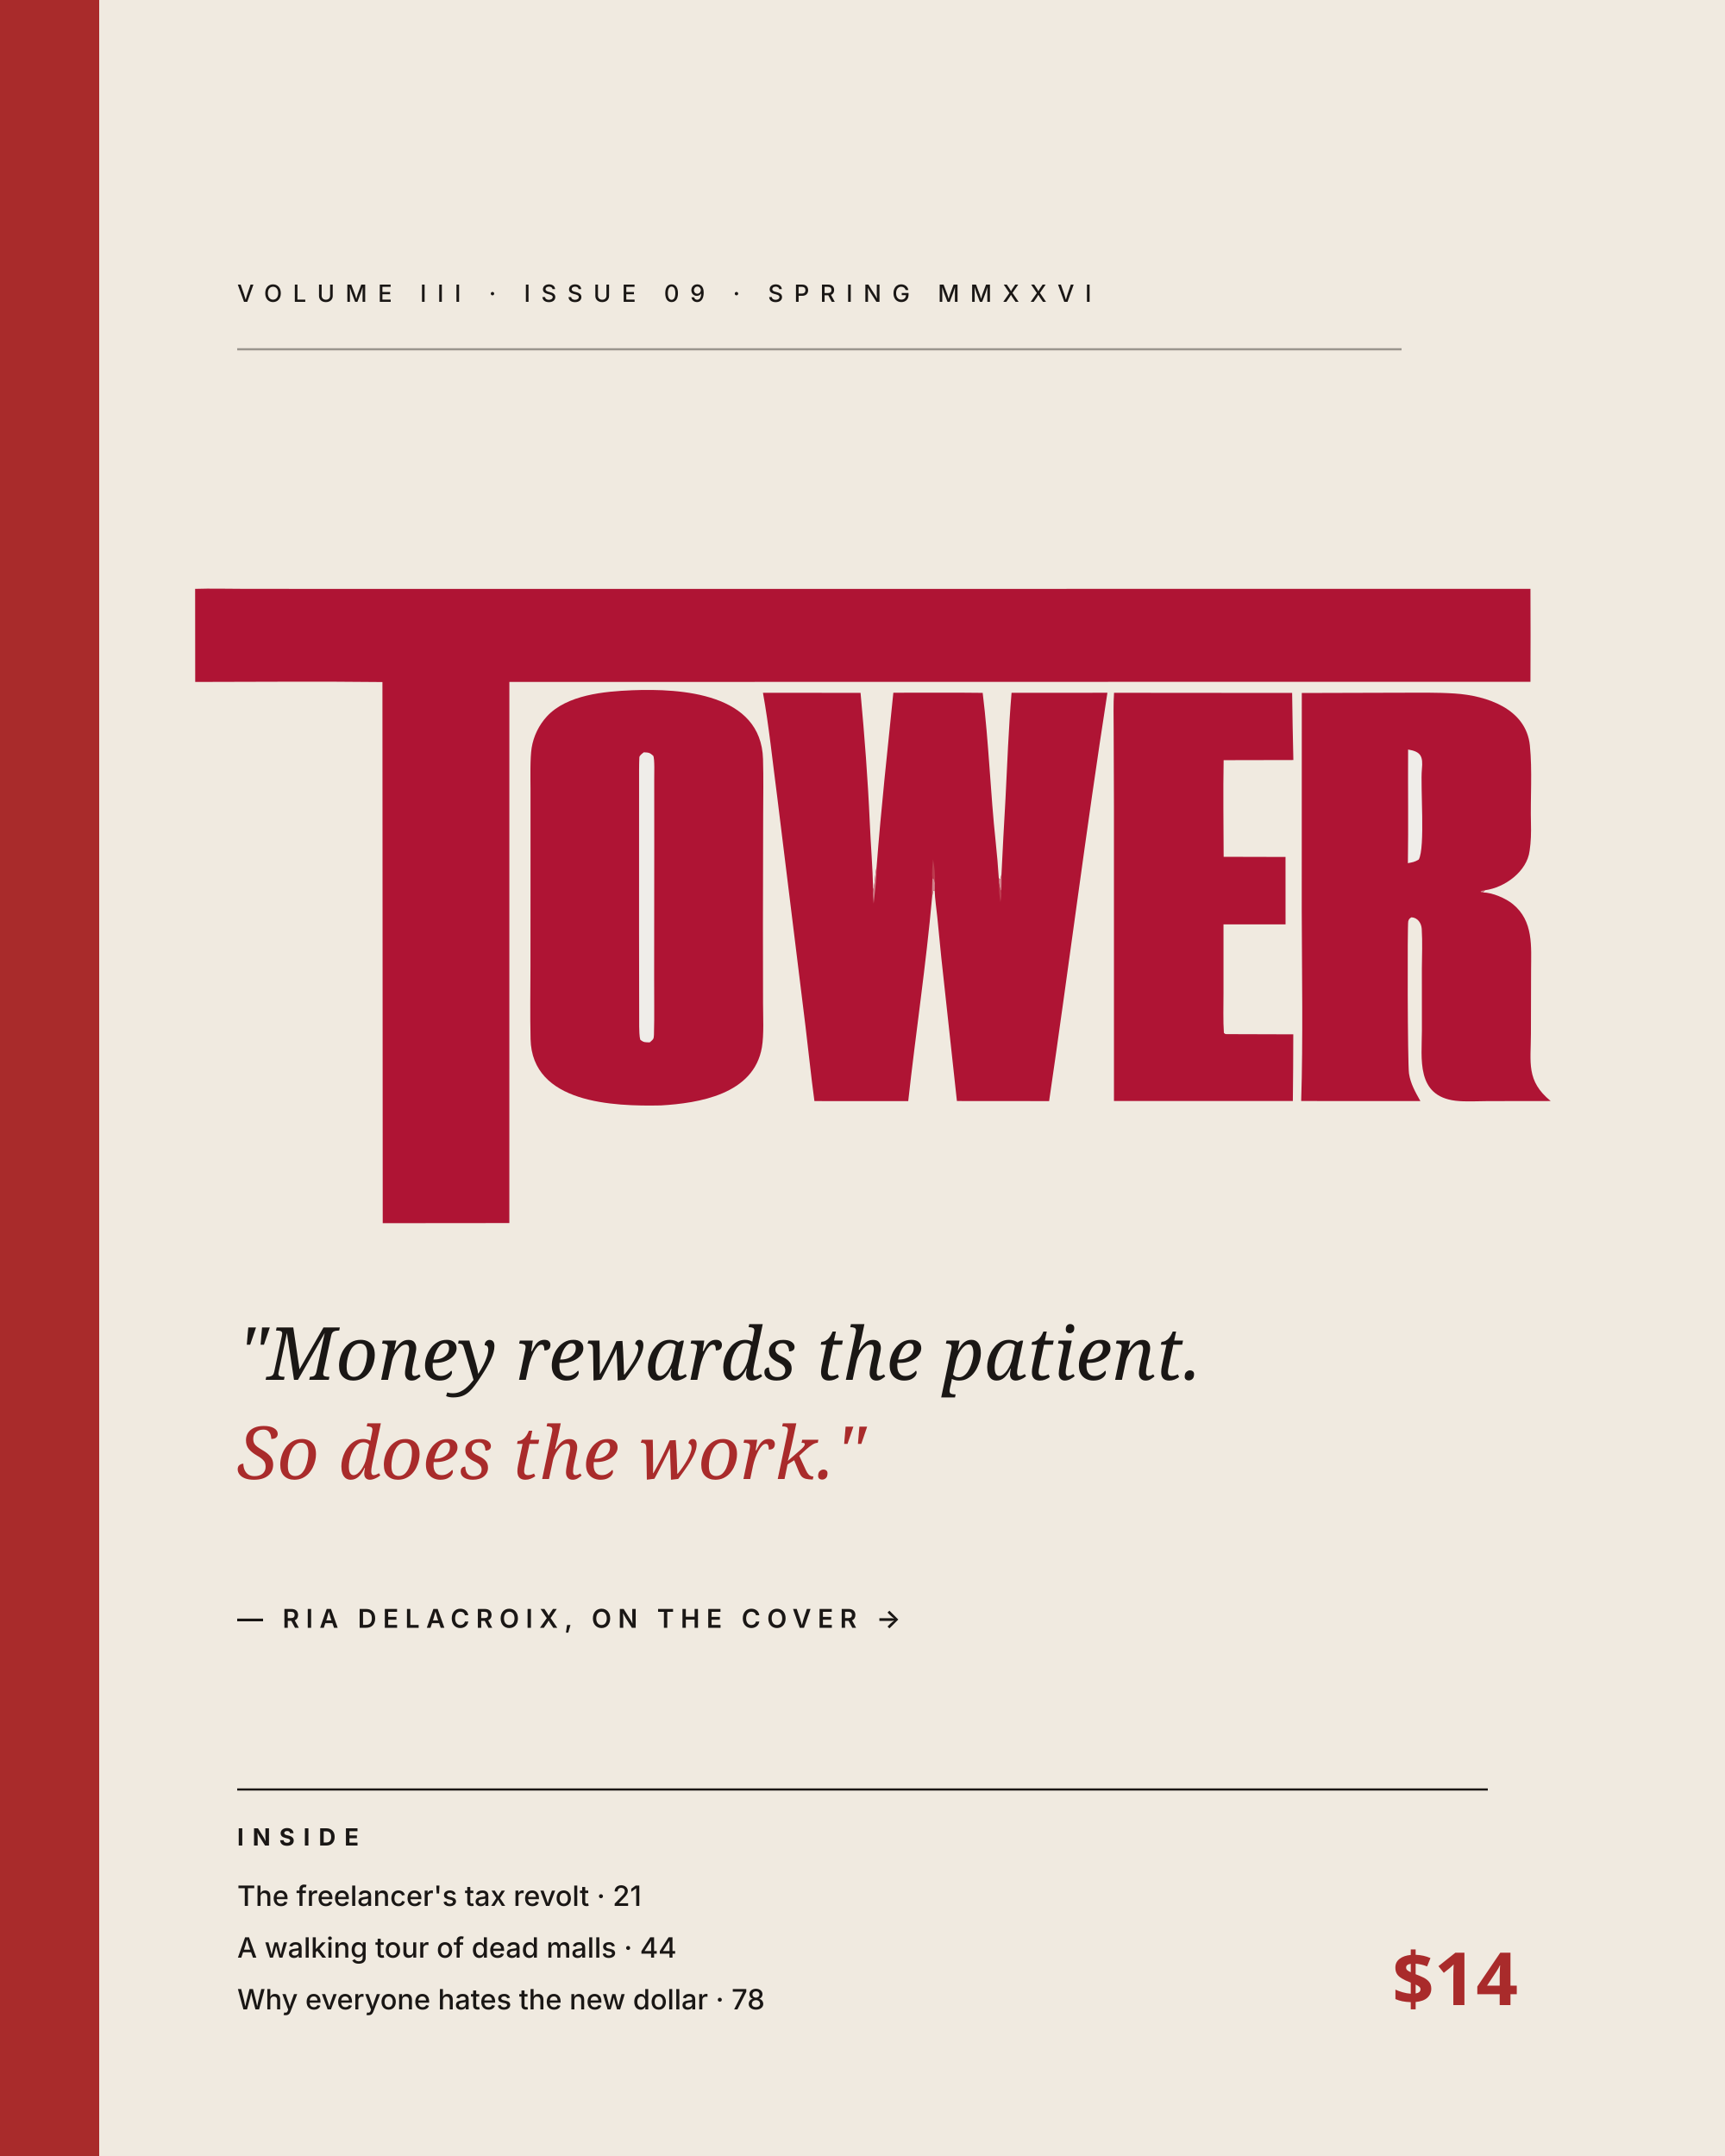
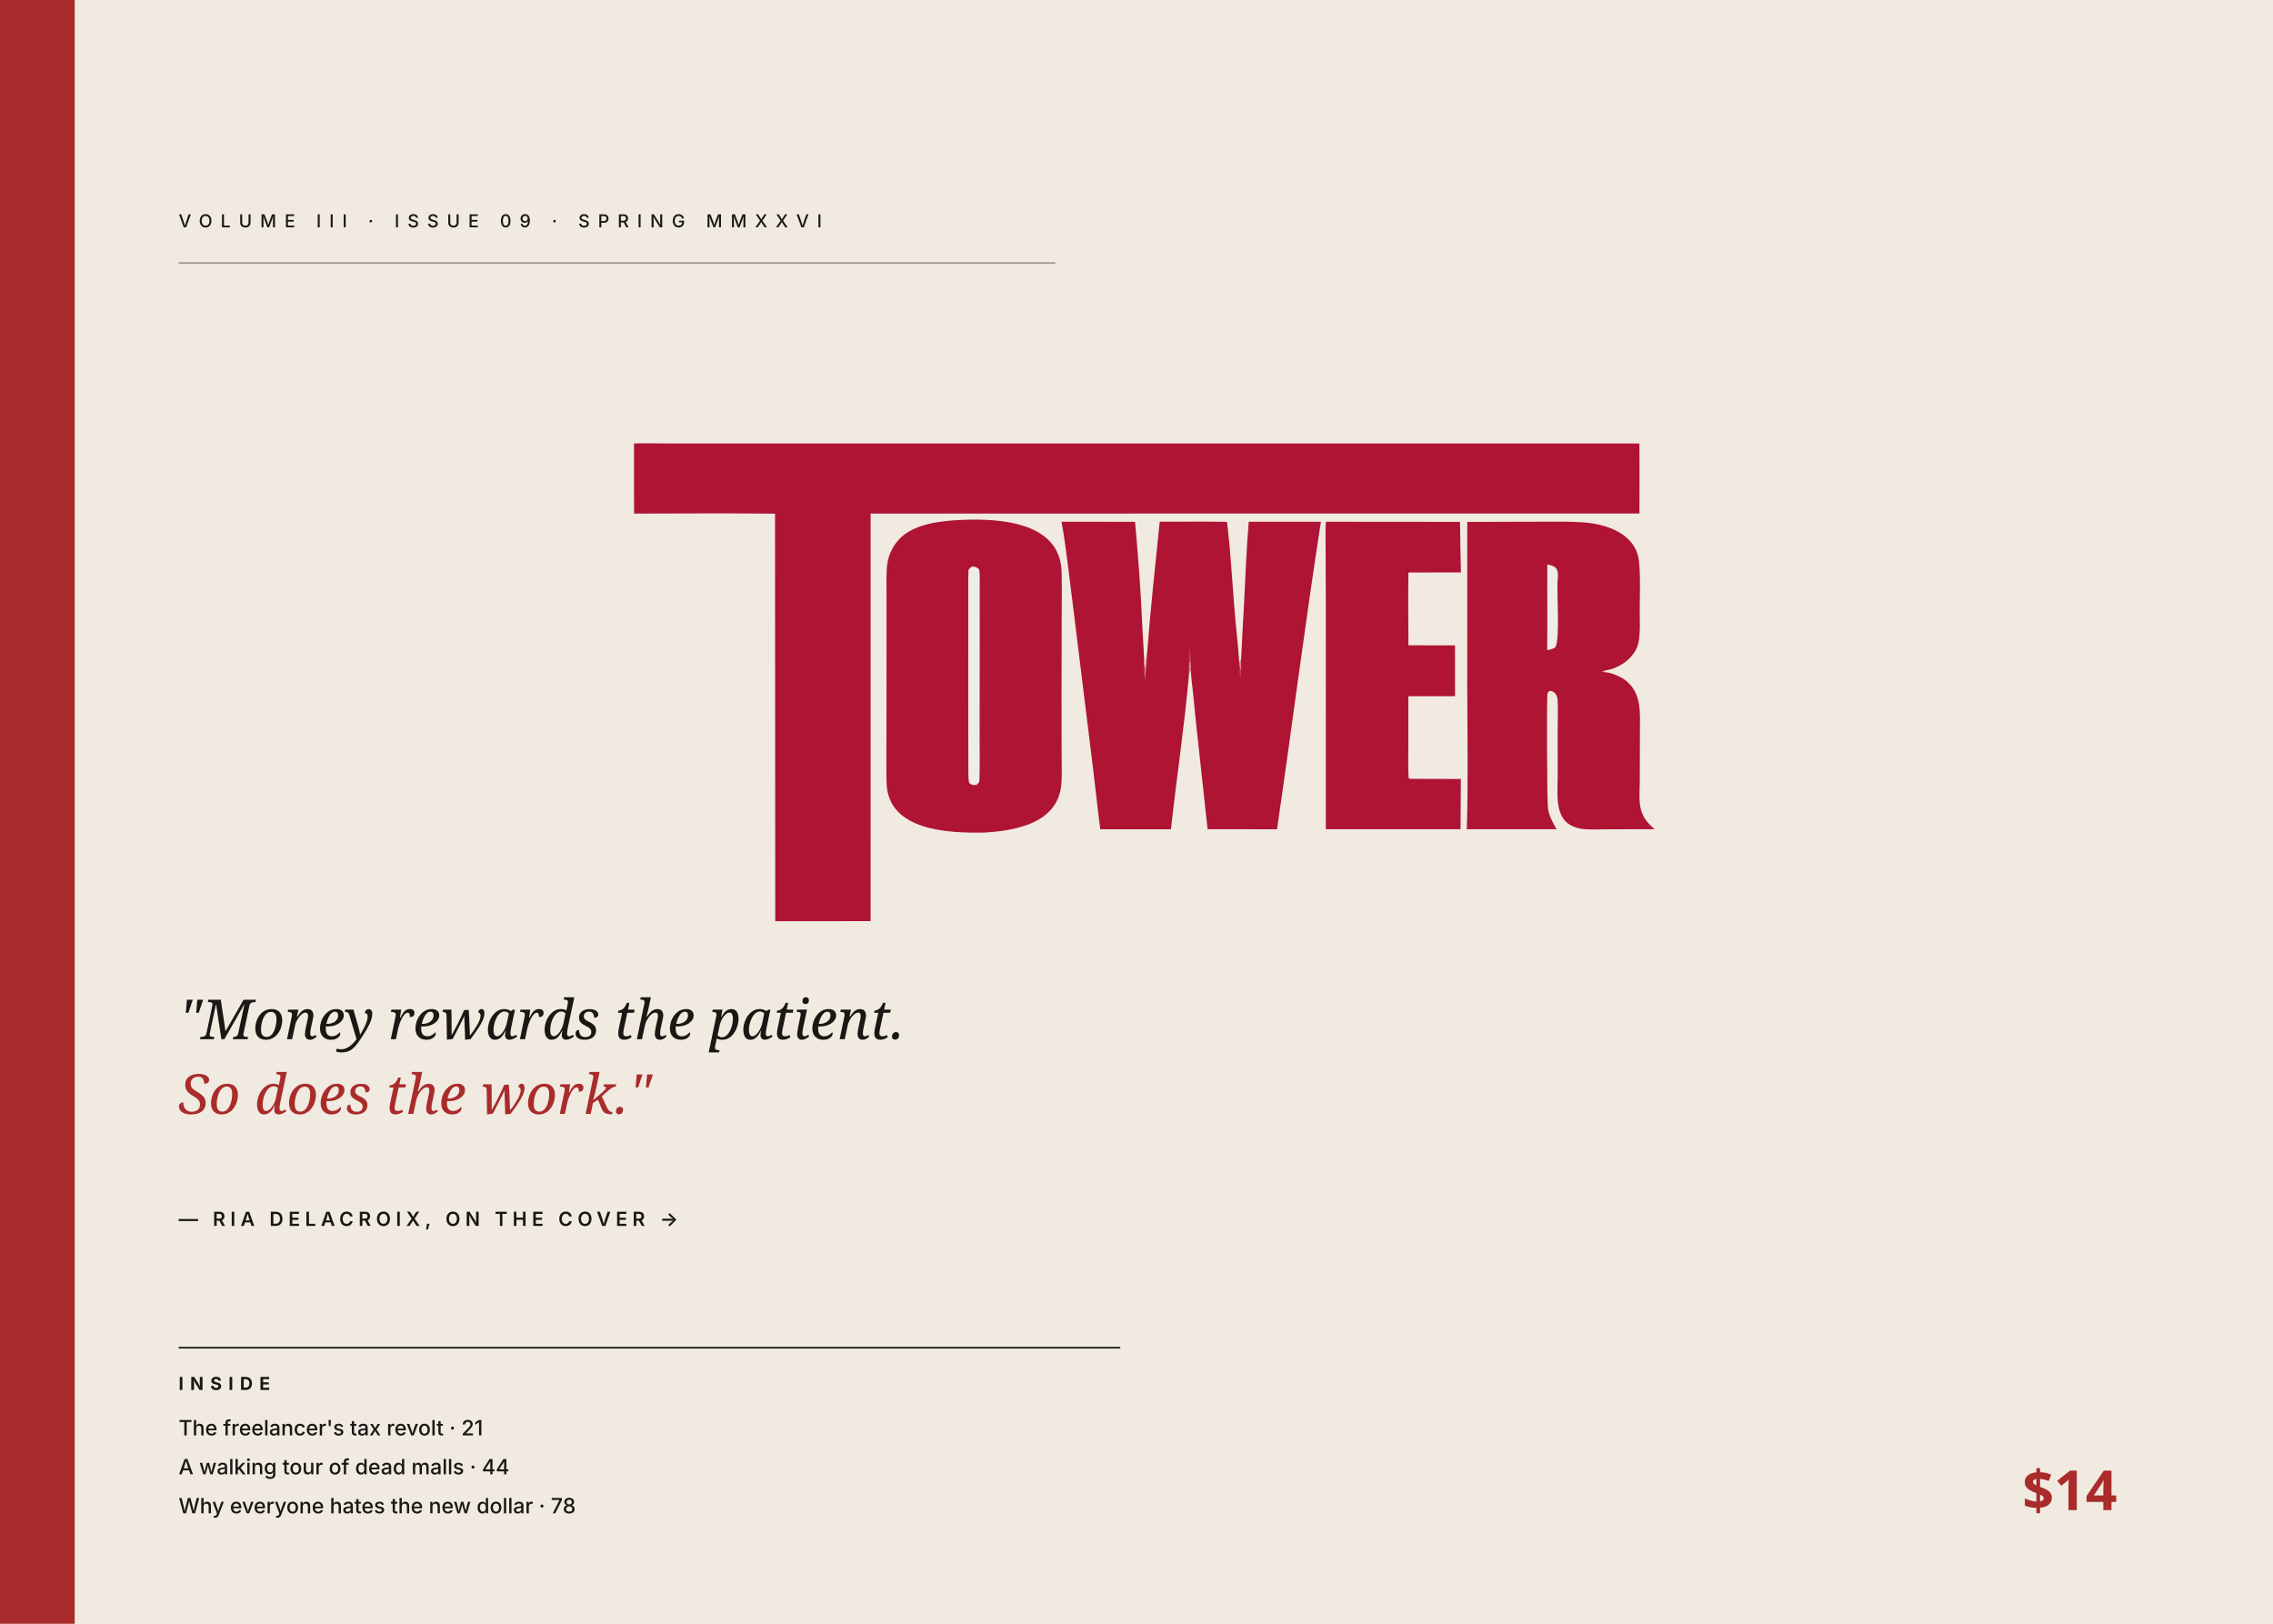
- <svg xmlns="http://www.w3.org/2000/svg" viewBox="0 0 800 1000" preserveAspectRatio="xMidYMid slice" role="img" aria-label="Tower — concept brand vignette with official wordmark">
-   <rect width="800" height="1000" fill="#F0EAE0" />
-   <rect x="0" y="0" width="46" height="1000" fill="#A92B2B" />
-   <g transform="translate(110,140)" font-family="'Inter','Helvetica Neue',Arial,sans-serif" fill="#1A1715" font-weight="500">
+ <svg xmlns="http://www.w3.org/2000/svg" viewBox="-300 0 1400 1000" preserveAspectRatio="xMidYMid meet" role="img" aria-label="Tower — concept brand vignette with official wordmark">
+   <rect x="-300" width="1400" height="1000" fill="#F0EAE0" />
+   <rect x="-300" y="0" width="46" height="1000" fill="#A92B2B" />
+   <g transform="translate(-190,140)" font-family="'Inter','Helvetica Neue',Arial,sans-serif" fill="#1A1715" font-weight="500">
    <text font-size="11" letter-spacing="5">VOLUME III  ·  ISSUE 09  ·  SPRING MMXXVI</text>
    <line x1="0" y1="22" x2="540" y2="22" stroke="#1A1715" stroke-width="1" opacity="0.4" />
  </g>
  <g transform="translate(9.42,24.5) scale(0.309)">
    <path d="M 262.38 804.63 C 285.019 803.857 312.366 804.581 335.471 804.597 L 481.561 804.688 L 923.833 804.685 L 2266.52 804.589 C 2266.76 851.115 2266.76 897.642 2266.51 944.168 L 1457.19 944.191 L 734.015 944.358 L 733.98 1756.58 L 543.938 1756.76 L 543.48 944.51 C 450.44 943.42 355.659 944.222 262.502 944.342 L 262.38 804.63 z" fill="rgb(175,20,52)" />
    <path d="M 1310.31 960.523 C 1354.72 960.569 1400.07 960.12 1444.39 960.725 C 1453.6 1035.12 1455.98 1110.8 1464.01 1185.39 C 1465.93 1203.15 1467.39 1221.1 1468.58 1238.92 C 1469.2 1239.49 1469.79 1240.32 1470.57 1240.68 C 1471.45 1239.94 1472.14 1235.05 1472.57 1233.48 C 1474.38 1195.85 1476.38 1158.23 1478.57 1120.62 C 1481.11 1069.17 1483.41 1011.98 1487.73 960.659 L 1631.6 960.569 C 1599.83 1164.8 1574.04 1369.37 1544.11 1573.51 L 1405.71 1573.39 L 1382.28 1358.08 L 1376.25 1297.12 C 1375.15 1286.8 1372.57 1267.87 1372.39 1258.29 C 1371.82 1257.77 1371.4 1257.39 1370.76 1257.06 C 1369.74 1258.07 1369.04 1264.44 1368.55 1266.45 C 1359.45 1368.7 1343.91 1471.27 1332.65 1573.56 L 1191.86 1573.48 C 1186.84 1536.58 1182.87 1497.49 1178.33 1460.27 L 1136.01 1116.86 C 1129.43 1067.12 1123.53 1009.43 1114.6 960.582 L 1261.09 960.725 C 1267.09 1026.11 1272.08 1090.05 1274.94 1155.63 C 1276.41 1189.48 1279.27 1222.31 1280 1256.6 C 1283.36 1243.39 1282.43 1235.14 1285.14 1222.44 C 1292.05 1132.87 1301.23 1049.45 1310.31 960.523 z" fill="rgb(175,20,52)" />
    <path d="M 1285.14 1222.44 C 1285.58 1235.01 1282.28 1263.5 1280.74 1276.96 C 1280.21 1270.74 1279.45 1262.75 1280 1256.6 C 1283.36 1243.39 1282.43 1235.14 1285.14 1222.44 z" fill="rgb(210,131,140)" />
    <path d="M 1369.86 1210.52 C 1372.17 1222.88 1373.39 1233.41 1372.66 1246.18 C 1371.74 1243.24 1371.96 1239.49 1368.93 1239.19 C 1367.8 1231.95 1369.17 1218.11 1369.86 1210.52 z" fill="rgb(188,59,79)" />
    <path d="M 1368.93 1239.19 C 1371.96 1239.49 1371.74 1243.24 1372.66 1246.18 C 1372.35 1250.23 1372.85 1254.26 1372.39 1258.29 C 1371.82 1257.77 1371.4 1257.39 1370.76 1257.06 C 1369.74 1258.07 1369.04 1264.44 1368.55 1266.45 C 1368.05 1257.21 1368.89 1248.46 1368.93 1239.19 z" fill="rgb(210,131,140)" />
    <path d="M 1472.57 1233.48 C 1472.91 1242.09 1472.54 1250.03 1472.36 1258.61 C 1469.82 1253.82 1470.03 1251.55 1468.71 1246.15 C 1468.59 1243.53 1468.51 1241.57 1468.58 1238.92 C 1469.2 1239.49 1469.79 1240.32 1470.57 1240.68 C 1471.45 1239.94 1472.14 1235.05 1472.57 1233.48 z" fill="rgb(210,131,140)" />
    <path d="M 1468.71 1246.15 C 1470.03 1251.55 1469.82 1253.82 1472.36 1258.61 C 1472.88 1264.8 1472.14 1268.8 1470.96 1274.78 C 1469.6 1264.12 1468.34 1257.09 1468.71 1246.15 z" fill="rgb(188,59,79)" />
    <path d="M 918.258 956.814 C 992.609 953.881 1111.83 961.501 1114.71 1059.99 C 1115.53 1088.19 1115 1116.65 1114.92 1144.89 L 1114.58 1309.1 L 1114.74 1426.15 C 1114.74 1445.88 1116.28 1473.73 1113.05 1492.7 C 1100.98 1563.63 1017.97 1576.66 961.678 1579.99 C 890.446 1581.49 767.956 1577.32 765.815 1480.32 C 765.018 1444.18 765.564 1407.94 765.676 1371.78 L 765.75 1196.5 L 765.735 1105.29 C 765.681 1088.53 764.969 1058.79 767.454 1043.2 C 770.344 1025.52 778.353 1009.09 790.49 995.916 C 820.554 963.5 876.773 958.536 918.258 956.814 z" fill="rgb(175,20,52)" />
    <path d="M 935.784 1049.95 C 942.998 1050.28 944.724 1050.43 949.927 1055.17 C 952.307 1059.4 951.386 1084.33 951.426 1091.26 L 951.475 1188.66 L 951.301 1387.91 C 951.164 1416.56 951.859 1445.49 951.018 1474.1 C 950.827 1480.59 949.817 1480.82 944.75 1485.32 C 937.904 1485.28 935.472 1485.62 930.459 1481.27 C 929.162 1477.24 928.879 1466.31 928.865 1461.73 C 928.581 1368.22 928.676 1274.58 928.682 1181.07 L 928.703 1095.6 C 928.718 1083.4 928.574 1069.89 929.099 1057.62 C 929.223 1054.7 933.351 1051.92 935.784 1049.95 z" fill="rgb(239,237,233)" />
    <path d="M 1923.33 960.925 L 2069.94 960.515 C 2097.72 960.491 2126.13 959.915 2153.23 961.721 C 2200.84 964.893 2259.98 984.388 2265.64 1039.68 C 2269.53 1077.7 2266.26 1118.47 2267.28 1156.79 C 2267.64 1170.11 2267.32 1184.61 2265.26 1197.77 C 2261.3 1228.94 2227.92 1253.08 2198.4 1256.96 L 2195.09 1260.26 C 2209.2 1260.43 2229.17 1268.87 2240.17 1277.86 C 2271.38 1303.38 2267.55 1341.38 2267.46 1377.96 L 2267.23 1472.51 C 2267.14 1515.63 2259.81 1543.17 2296.9 1573.39 L 2202.64 1573.52 C 2187.59 1573.53 2168.98 1574.74 2154.26 1572.99 C 2094.55 1565.9 2103.48 1509.73 2103.6 1467.73 L 2103.54 1374.76 C 2103.73 1354.88 2104.57 1334.84 2103.34 1315.01 C 2102.8 1306.27 2097.2 1298.08 2087.93 1297.62 C 2085.01 1299.32 2084.09 1300.24 2083.1 1303.54 C 2081.67 1308.31 2082.1 1518.07 2084.24 1532.17 C 2086.56 1547.38 2093.88 1560.22 2101.33 1573.44 L 1922.41 1573.39 C 1925.33 1480.48 1923.5 1381.33 1923.24 1288.02 L 1923.33 960.925 z" fill="rgb(175,20,52)" />
    <path d="M 2195.09 1260.26 C 2194.3 1260.07 2191.67 1260.07 2191.77 1258.8 C 2192.67 1257.69 2197.05 1257.2 2198.4 1256.96 L 2195.09 1260.26 z" fill="rgb(210,131,140)" />
    <path d="M 2082.9 1045.77 C 2102.26 1048.97 2105.48 1056.05 2103.58 1075.49 C 2101.12 1100.55 2108.89 1193.18 2098.86 1210.91 C 2092.53 1214.75 2089.65 1214.98 2082.57 1216.36 C 2083.42 1159.65 2082.55 1102.58 2082.9 1045.77 z" fill="rgb(239,237,233)" />
    <path d="M 1641.54 960.623 L 1908.83 960.841 C 1909.27 994.415 1909.89 1027.99 1910.69 1061.55 L 1806.04 1061.76 C 1805.14 1109.39 1805.89 1159.01 1806.06 1206.81 L 1898.9 1207.04 L 1898.95 1308.27 L 1805.82 1308.28 L 1805.82 1412 C 1805.83 1429.99 1805.13 1453.56 1806.42 1471.12 C 1808.99 1473.64 1808.7 1472.79 1813.44 1472.99 L 1910.56 1473.28 C 1910.52 1506.65 1910.3 1540.01 1909.91 1573.38 L 1641.43 1573.38 L 1641.39 1131.42 L 1640.98 1015.9 C 1640.98 999.236 1640.33 976.621 1641.54 960.623 z" fill="rgb(175,20,52)" />
  </g>
-   <g transform="translate(110,640)">
+   <g transform="translate(-190,640)">
    <text font-family="'Playfair Display','Bodoni MT',Georgia,serif" font-size="34" font-style="italic" font-weight="400" fill="#1A1715">"Money rewards the patient.</text>
    <text y="46" font-family="'Playfair Display','Bodoni MT',Georgia,serif" font-size="34" font-style="italic" font-weight="400" fill="#A92B2B">So does the work."</text>
  </g>
-   <g transform="translate(110,755)" font-family="'Inter','Helvetica Neue',Arial,sans-serif" fill="#1A1715">
+   <g transform="translate(-190,755)" font-family="'Inter','Helvetica Neue',Arial,sans-serif" fill="#1A1715">
    <text font-size="12" letter-spacing="3" font-weight="600">— RIA DELACROIX, ON THE COVER →</text>
  </g>
-   <g transform="translate(110,830)" font-family="'Inter','Helvetica Neue',Arial,sans-serif" fill="#1A1715">
+   <g transform="translate(-190,830)" font-family="'Inter','Helvetica Neue',Arial,sans-serif" fill="#1A1715">
    <line x1="0" y1="0" x2="580" y2="0" stroke="#1A1715" stroke-width="1" />
    <text y="26" font-size="11" letter-spacing="4" font-weight="700">INSIDE</text>
    <text y="54" font-size="13" font-weight="500">The freelancer's tax revolt · 21</text>
    <text y="78" font-size="13" font-weight="500">A walking tour of dead malls · 44</text>
    <text y="102" font-size="13" font-weight="500">Why everyone hates the new dollar · 78</text>
  </g>
-   <g transform="translate(704,930)" font-family="'Oswald',Impact,sans-serif" fill="#A92B2B" font-weight="900">
+   <g transform="translate(1004,930)" font-family="'Oswald',Impact,sans-serif" fill="#A92B2B" font-weight="900">
    <text font-size="34" text-anchor="end">$14</text>
  </g>
</svg>
